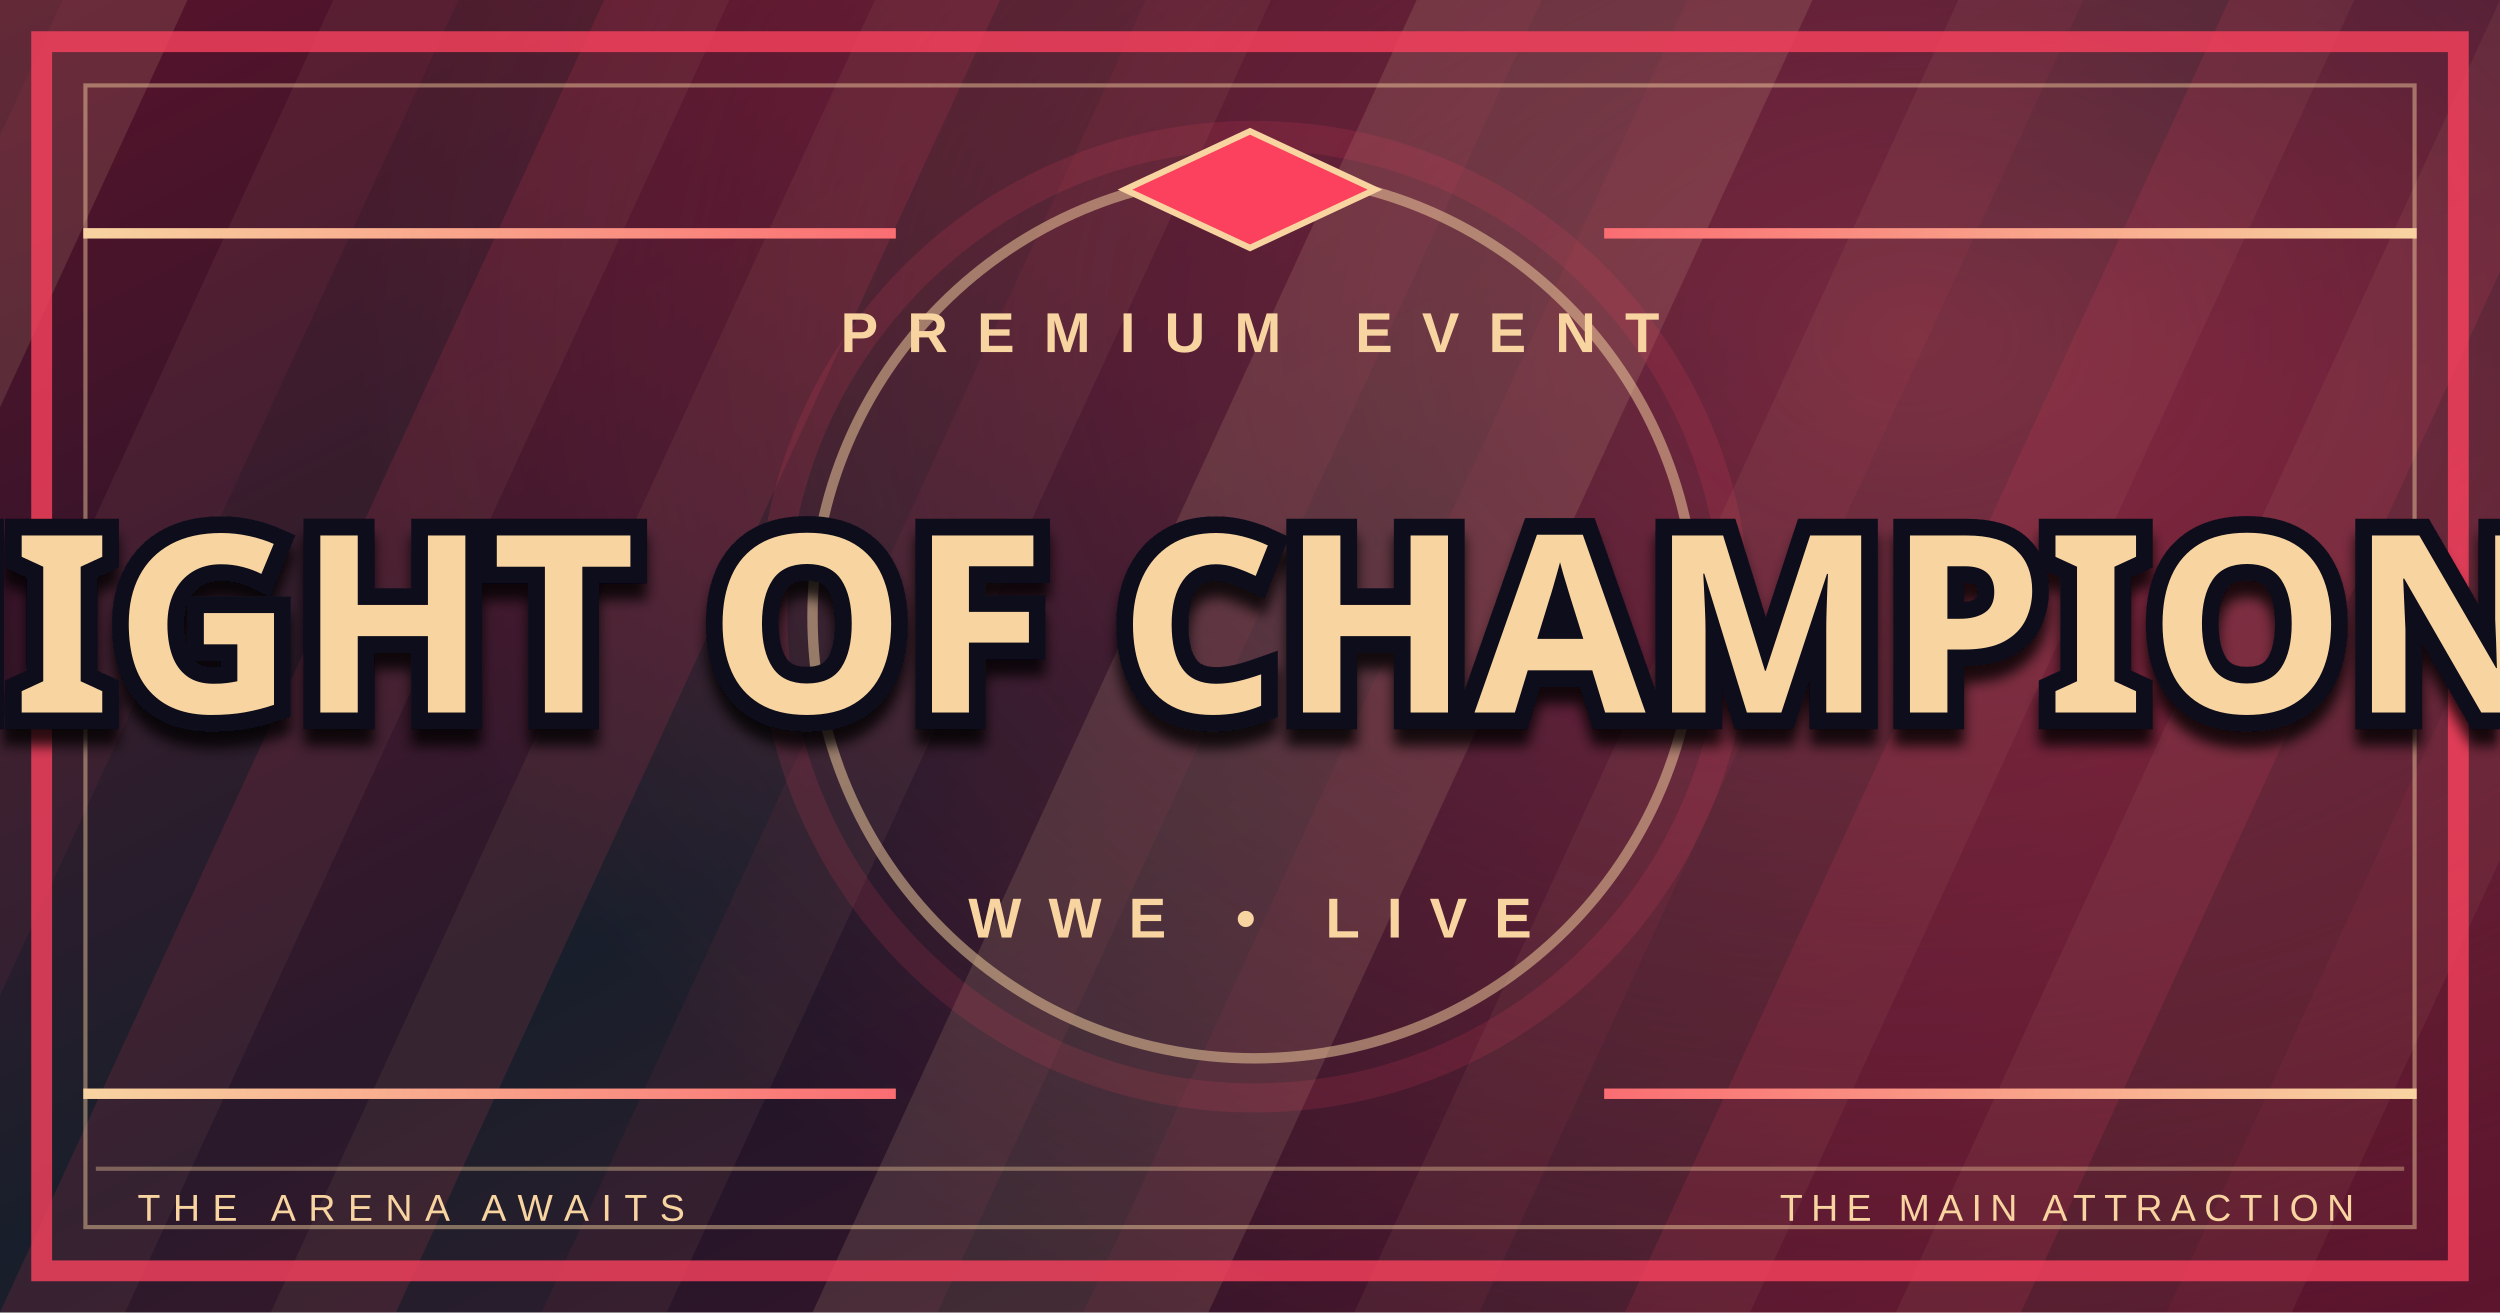
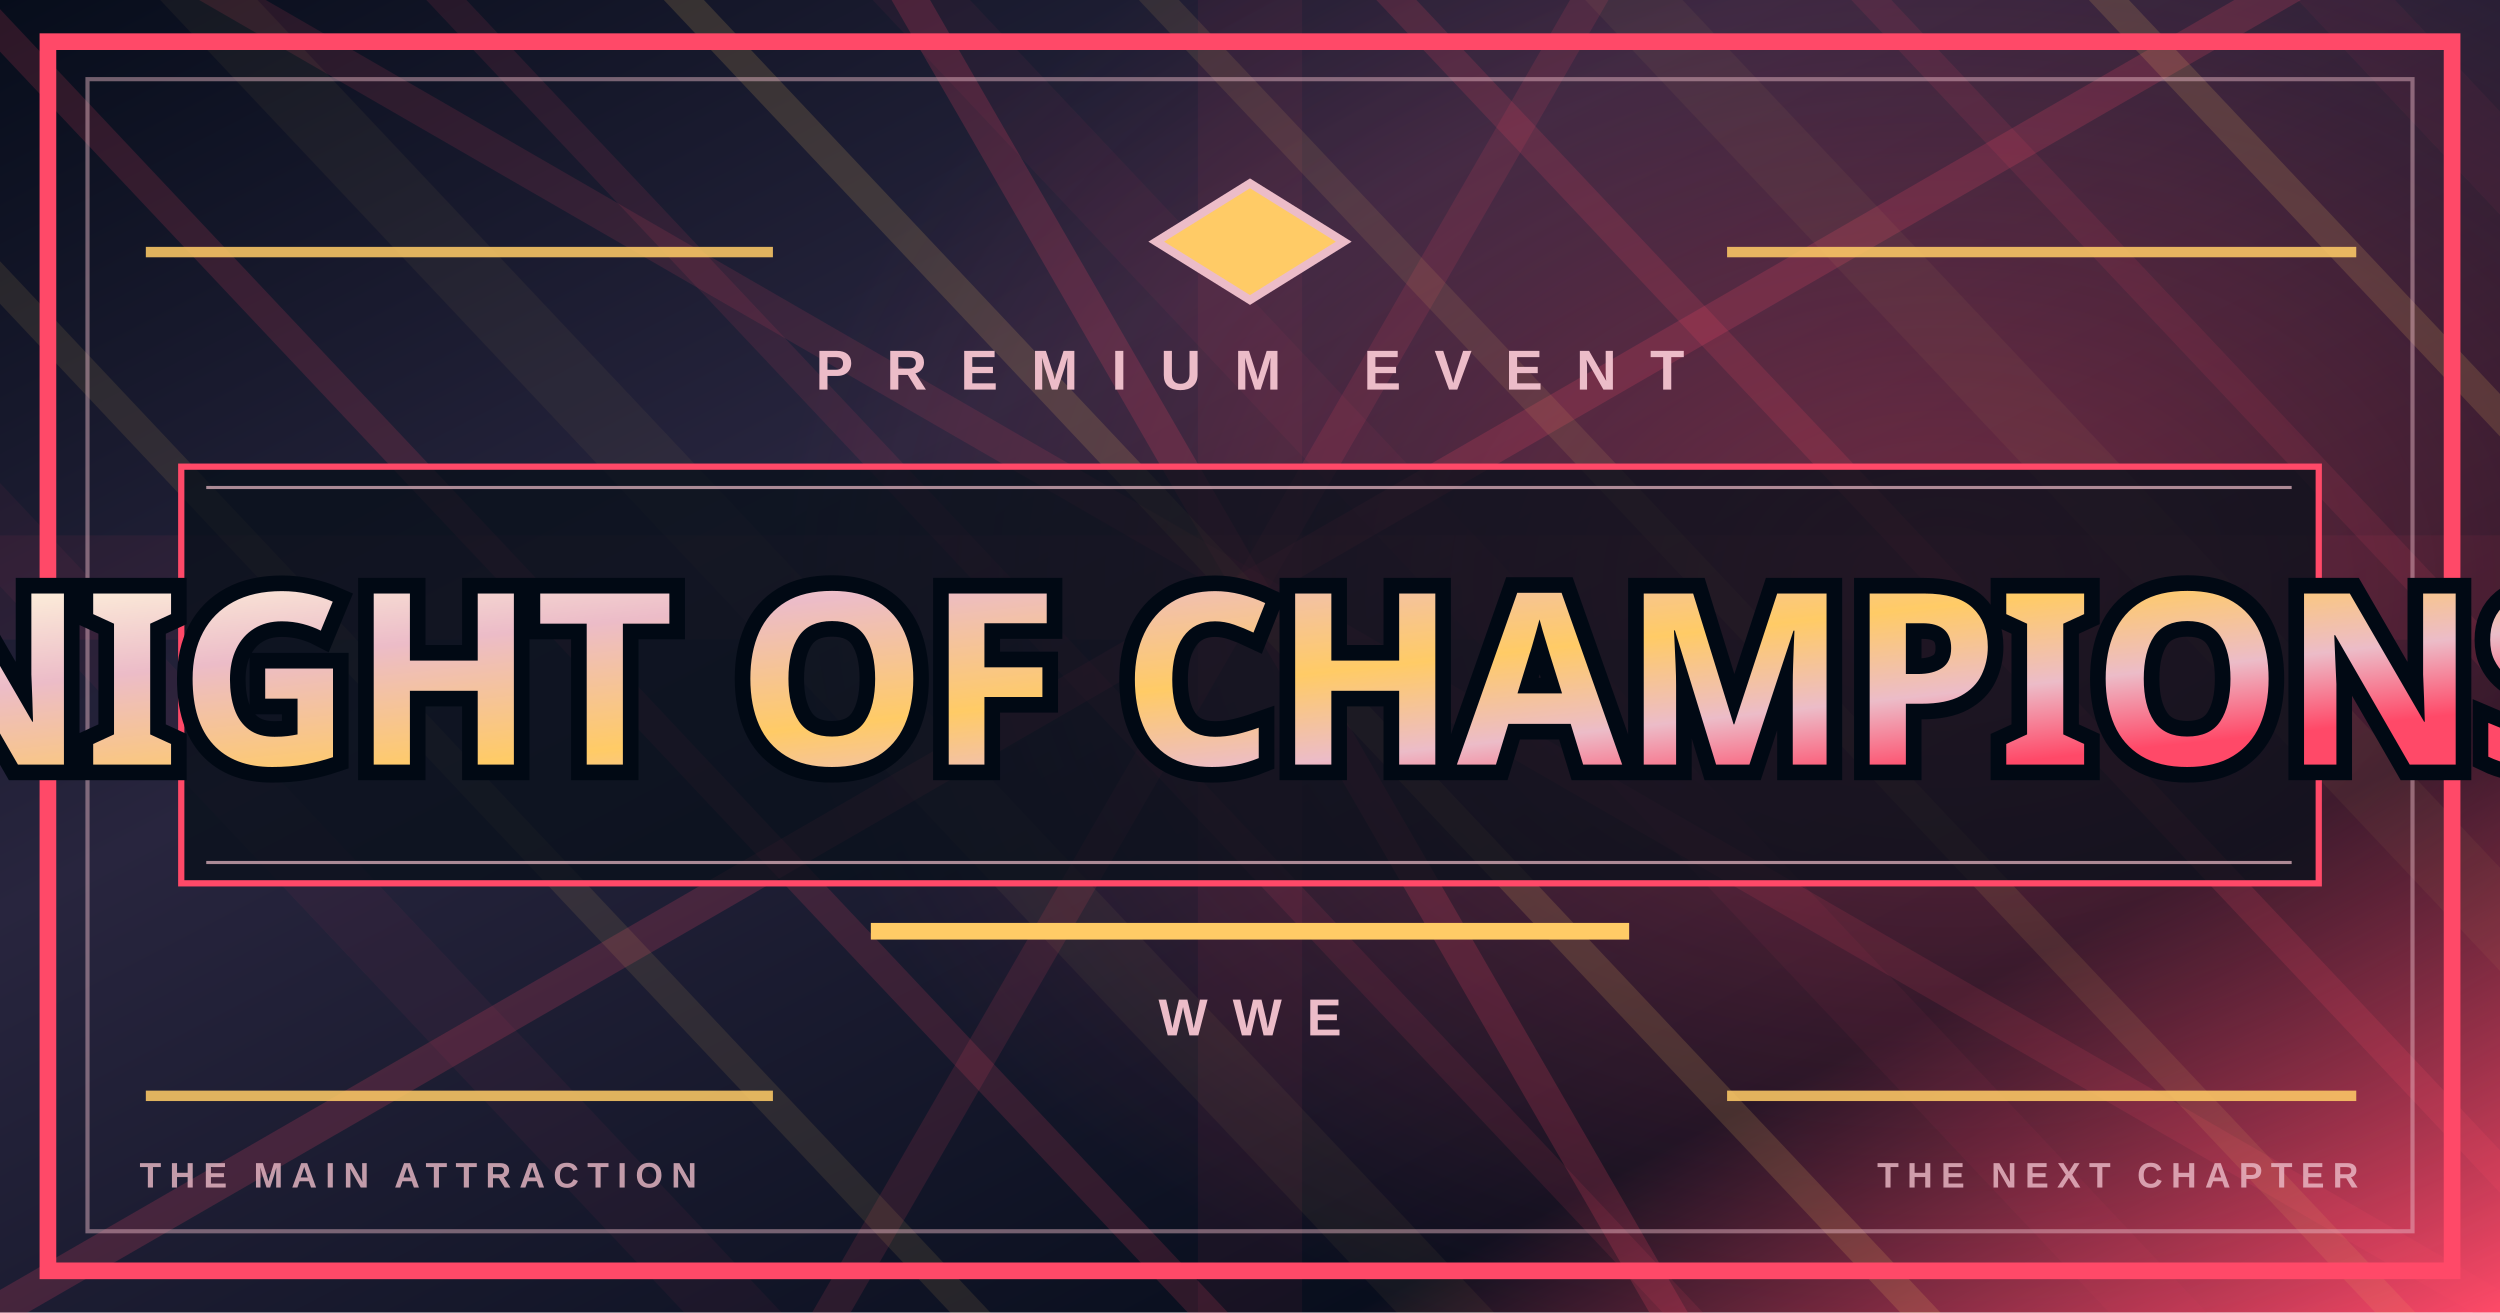
<svg xmlns="http://www.w3.org/2000/svg" width="1200" height="630" viewBox="0 0 1200 630" role="img" aria-label="NIGHT OF CHAMPIONS event art">
  <defs>
-     <linearGradient id="bg" x1="0" y1="0" x2="1" y2="1">
-       <stop stop-color="#4e1027" />
-       <stop offset=".48" stop-color="#0a1324" />
-       <stop offset="1" stop-color="#4e1027" />
+     <linearGradient id="sky" x1="0" y1="0" x2="1" y2="1">
+       <stop stop-color="#070d1b" />
+       <stop offset=".35" stop-color="#28253e" />
+       <stop offset=".77" stop-color="#080e1d" />
+       <stop offset="1" stop-color="#ff4968" />
+     </linearGradient>
+     <linearGradient id="chrome" x1="0" y1="0" x2="1" y2=".6">
+       <stop stop-color="#fff5dc" />
+       <stop offset=".27" stop-color="#ecbcc8" />
+       <stop offset=".59" stop-color="#ffcb66" />
+       <stop offset=".81" stop-color="#ecbcc8" />
+       <stop offset="1" stop-color="#ff4968" />
    </linearGradient>
    <radialGradient id="spot">
-       <stop stop-color="#fb415e" stop-opacity=".42" />
-       <stop offset="1" stop-color="#fb415e" stop-opacity="0" />
+       <stop stop-color="#ff4968" stop-opacity=".39" />
+       <stop offset="1" stop-color="#ff4968" stop-opacity="0" />
    </radialGradient>
-     <linearGradient id="plate">
-       <stop stop-color="#f8d4a1" />
-       <stop offset=".5" stop-color="#fb415e" />
-       <stop offset="1" stop-color="#f8d4a1" />
-     </linearGradient>
-     <filter id="ink" x="-8%" y="-30%" width="116%" height="165%">
-       <feDropShadow dx="0" dy="8" stdDeviation="3" flood-opacity=".8" />
-     </filter>
  </defs>
-   <path fill="url(#bg)" d="M0 0h1200v630H0z" />
-   <ellipse cx="920" cy="160" rx="750" ry="550" fill="url(#spot)" />
-   <path d="M-100 0l190 0 -290 630h-190z" fill="#f8d4a1" opacity=".13" />
-   <path d="M30 0l190 0 -290 630h-190z" fill="#fb415e" opacity=".06" />
-   <path d="M160 0l190 0 -290 630h-190z" fill="#f8d4a1" opacity=".06" />
-   <path d="M290 0l190 0 -290 630h-190z" fill="#fb415e" opacity=".13" />
-   <path d="M420 0l190 0 -290 630h-190z" fill="#f8d4a1" opacity=".06" />
-   <path d="M550 0l190 0 -290 630h-190z" fill="#fb415e" opacity=".06" />
-   <path d="M680 0l190 0 -290 630h-190z" fill="#f8d4a1" opacity=".13" />
-   <path d="M810 0l190 0 -290 630h-190z" fill="#fb415e" opacity=".06" />
-   <path d="M940 0l190 0 -290 630h-190z" fill="#f8d4a1" opacity=".06" />
-   <path d="M1070 0l190 0 -290 630h-190z" fill="#fb415e" opacity=".13" />
-   <path d="M1200 0l190 0 -290 630h-190z" fill="#f8d4a1" opacity=".06" />
-   <path d="M1330 0l190 0 -290 630h-190z" fill="#fb415e" opacity=".06" />
-   <circle cx="602" cy="296" r="212" fill="none" stroke="#f8d4a1" stroke-width="5" opacity=".5" />
-   <circle cx="602" cy="296" r="231" fill="none" stroke="#fb415e" stroke-width="14" opacity=".14" />
-   <path d="M20 20H1180V610H20Z" fill="none" stroke="#fb415e" stroke-width="10" opacity=".8" />
-   <path d="M41 41H1159V589H41Z" fill="none" stroke="#f8d4a1" stroke-width="2" opacity=".45" />
-   <path d="M40 112h390M770 112h390M40 525h390M770 525h390" fill="none" stroke="url(#plate)" stroke-width="5" />
-   <path d="M540 91l60 -28 60 28 -60 28z" fill="#fb415e" stroke="#f8d4a1" stroke-width="3" />
-   <text x="600" y="169" text-anchor="middle" font-family="Arial,sans-serif" font-weight="900" font-size="27" letter-spacing="14" fill="#f8d4a1">PREMIUM EVENT</text>
-   <text x="600" y="342" text-anchor="middle" textLength="1000" lengthAdjust="spacingAndGlyphs" font-size="119" font-family="Impact,'Arial Black',sans-serif" font-weight="1000" letter-spacing="2" fill="#f8d4a1" stroke="#0a0c1a" stroke-width="16" paint-order="stroke" filter="url(#ink)">NIGHT OF CHAMPIONS</text>
-   <path d="M275 396h650" stroke="url(#plate)" stroke-width="9" />
-   <text x="600" y="450" text-anchor="middle" font-family="Arial,sans-serif" font-size="27" font-weight="900" letter-spacing="13" fill="#f8d4a1">WWE • LIVE</text>
-   <path d="M46 561h1108" stroke="#f8d4a1" stroke-width="2" opacity=".37" />
-   <text x="66" y="586" font-family="Arial,sans-serif" letter-spacing="6" font-size="18" fill="#f8d4a1">THE ARENA AWAITS</text>
-   <text x="1130" y="586" text-anchor="end" font-family="Arial,sans-serif" letter-spacing="4" font-size="18" fill="#f8d4a1">THE MAIN ATTRACTION</text>
+   <path fill="url(#sky)" d="M0 0h1200v630H0z" />
+   <ellipse cx="935" cy="280" rx="570" ry="390" fill="url(#spot)" />
+   <path d="M600 282L1680.0 282.0" stroke="#ff4968" stroke-width="50" opacity="0.06" />
+   <path d="M600 282L1535.3 822.0" stroke="#ff4968" stroke-width="16" opacity="0.12" />
+   <path d="M600 282L1140.0 1217.3" stroke="#ff4968" stroke-width="16" opacity="0.18" />
+   <path d="M600 282L600.0 1362.0" stroke="#ff4968" stroke-width="50" opacity="0.06" />
+   <path d="M600 282L60.0 1217.3" stroke="#ff4968" stroke-width="16" opacity="0.12" />
+   <path d="M600 282L-335.3 822.0" stroke="#ff4968" stroke-width="16" opacity="0.18" />
+   <path d="M600 282L-480.0 282.0" stroke="#ff4968" stroke-width="50" opacity="0.06" />
+   <path d="M600 282L-335.3 -258.0" stroke="#ff4968" stroke-width="16" opacity="0.12" />
+   <path d="M600 282L60.0 -653.3" stroke="#ff4968" stroke-width="16" opacity="0.18" />
+   <path d="M600 282L600.0 -798.0" stroke="#ff4968" stroke-width="50" opacity="0.06" />
+   <path d="M600 282L1140.0 -653.3" stroke="#ff4968" stroke-width="16" opacity="0.12" />
+   <path d="M600 282L1535.3 -258.0" stroke="#ff4968" stroke-width="16" opacity="0.18" />
+   <path d="M-270 -30L380 660" stroke="#ff4968" opacity="0.05" stroke-width="34" />
+   <path d="M-156 -30L494 660" stroke="#ffcb66" opacity="0.1" stroke-width="14" />
+   <path d="M-42 -30L608 660" stroke="#ff4968" opacity="0.15" stroke-width="14" />
+   <path d="M72 -30L722 660" stroke="#ffcb66" opacity="0.05" stroke-width="34" />
+   <path d="M186 -30L836 660" stroke="#ff4968" opacity="0.1" stroke-width="14" />
+   <path d="M300 -30L950 660" stroke="#ffcb66" opacity="0.15" stroke-width="14" />
+   <path d="M414 -30L1064 660" stroke="#ff4968" opacity="0.05" stroke-width="34" />
+   <path d="M528 -30L1178 660" stroke="#ffcb66" opacity="0.1" stroke-width="14" />
+   <path d="M642 -30L1292 660" stroke="#ff4968" opacity="0.15" stroke-width="14" />
+   <path d="M756 -30L1406 660" stroke="#ffcb66" opacity="0.05" stroke-width="34" />
+   <path d="M870 -30L1520 660" stroke="#ff4968" opacity="0.1" stroke-width="14" />
+   <path d="M984 -30L1634 660" stroke="#ffcb66" opacity="0.15" stroke-width="14" />
+   <path d="M1098 -30L1748 660" stroke="#ff4968" opacity="0.05" stroke-width="34" />
+   <path d="M1212 -30L1862 660" stroke="#ffcb66" opacity="0.1" stroke-width="14" />
+   <path d="M1326 -30L1976 660" stroke="#ff4968" opacity="0.15" stroke-width="14" />
+   <g color="#ff4968" opacity=".48" transform="translate(-60 0)">
+     <g fill="none" stroke="currentColor" stroke-width="11" stroke-linecap="round" stroke-linejoin="round">M923 80 1080 181l-29 189-128 117-126-117-29-189Z M923 110v355M781 290h280M837 202h175M833 378h184</g>
+   </g>
+   <path d="M23 20h1154v590H23Z" fill="none" stroke="#ff4968" stroke-width="8" />
+   <path d="M42 38h1116v553H42Z" fill="none" stroke="#ecbcc8" stroke-width="2" opacity=".46" />
+   <path d="M70 121h301M829 121h302M70 526h301M829 526h302" stroke="#ffcb66" stroke-width="5" opacity=".86" />
+   <path d="M600 88l45 28-45 28-45-28Z" fill="#ffcb66" stroke="#ecbcc8" stroke-width="4" />
+   <text x="600" y="187" font-family="Arial,sans-serif" text-anchor="middle" font-size="27" letter-spacing="16" font-weight="900" fill="#ecbcc8">PREMIUM EVENT</text>
+   <path d="M87 224H1113V424H87Z" fill="#09101bc4" stroke="#ff4968" stroke-width="3" />
+   <path d="M99 234h1001M99 414h1001" stroke="#ecbcc8" stroke-width="1.5" opacity=".7" />
+   <text x="600" y="367" text-anchor="middle" font-family="Impact,'Arial Black',sans-serif" font-size="115" font-weight="1000" textLength="944" lengthAdjust="spacingAndGlyphs" fill="url(#chrome)" stroke="#010914" stroke-width="15" paint-order="stroke">NIGHT OF CHAMPIONS</text>
+   <path d="M418 447h364" stroke="#ffcb66" stroke-width="8" />
+   <text x="600" y="497" text-anchor="middle" fill="#ecbcc8" font-family="Arial,sans-serif" font-size="25" font-weight="900" letter-spacing="12">WWE</text>
+   <text x="67" y="570" fill="#ecbcc8" opacity=".8" font-family="Arial,sans-serif" font-size="17" font-weight="900" letter-spacing="4">THE MAIN ATTRACTION</text>
+   <text x="1132" y="570" text-anchor="end" fill="#ecbcc8" opacity=".8" font-family="Arial,sans-serif" font-size="17" font-weight="900" letter-spacing="4">THE NEXT CHAPTER</text>
</svg>
